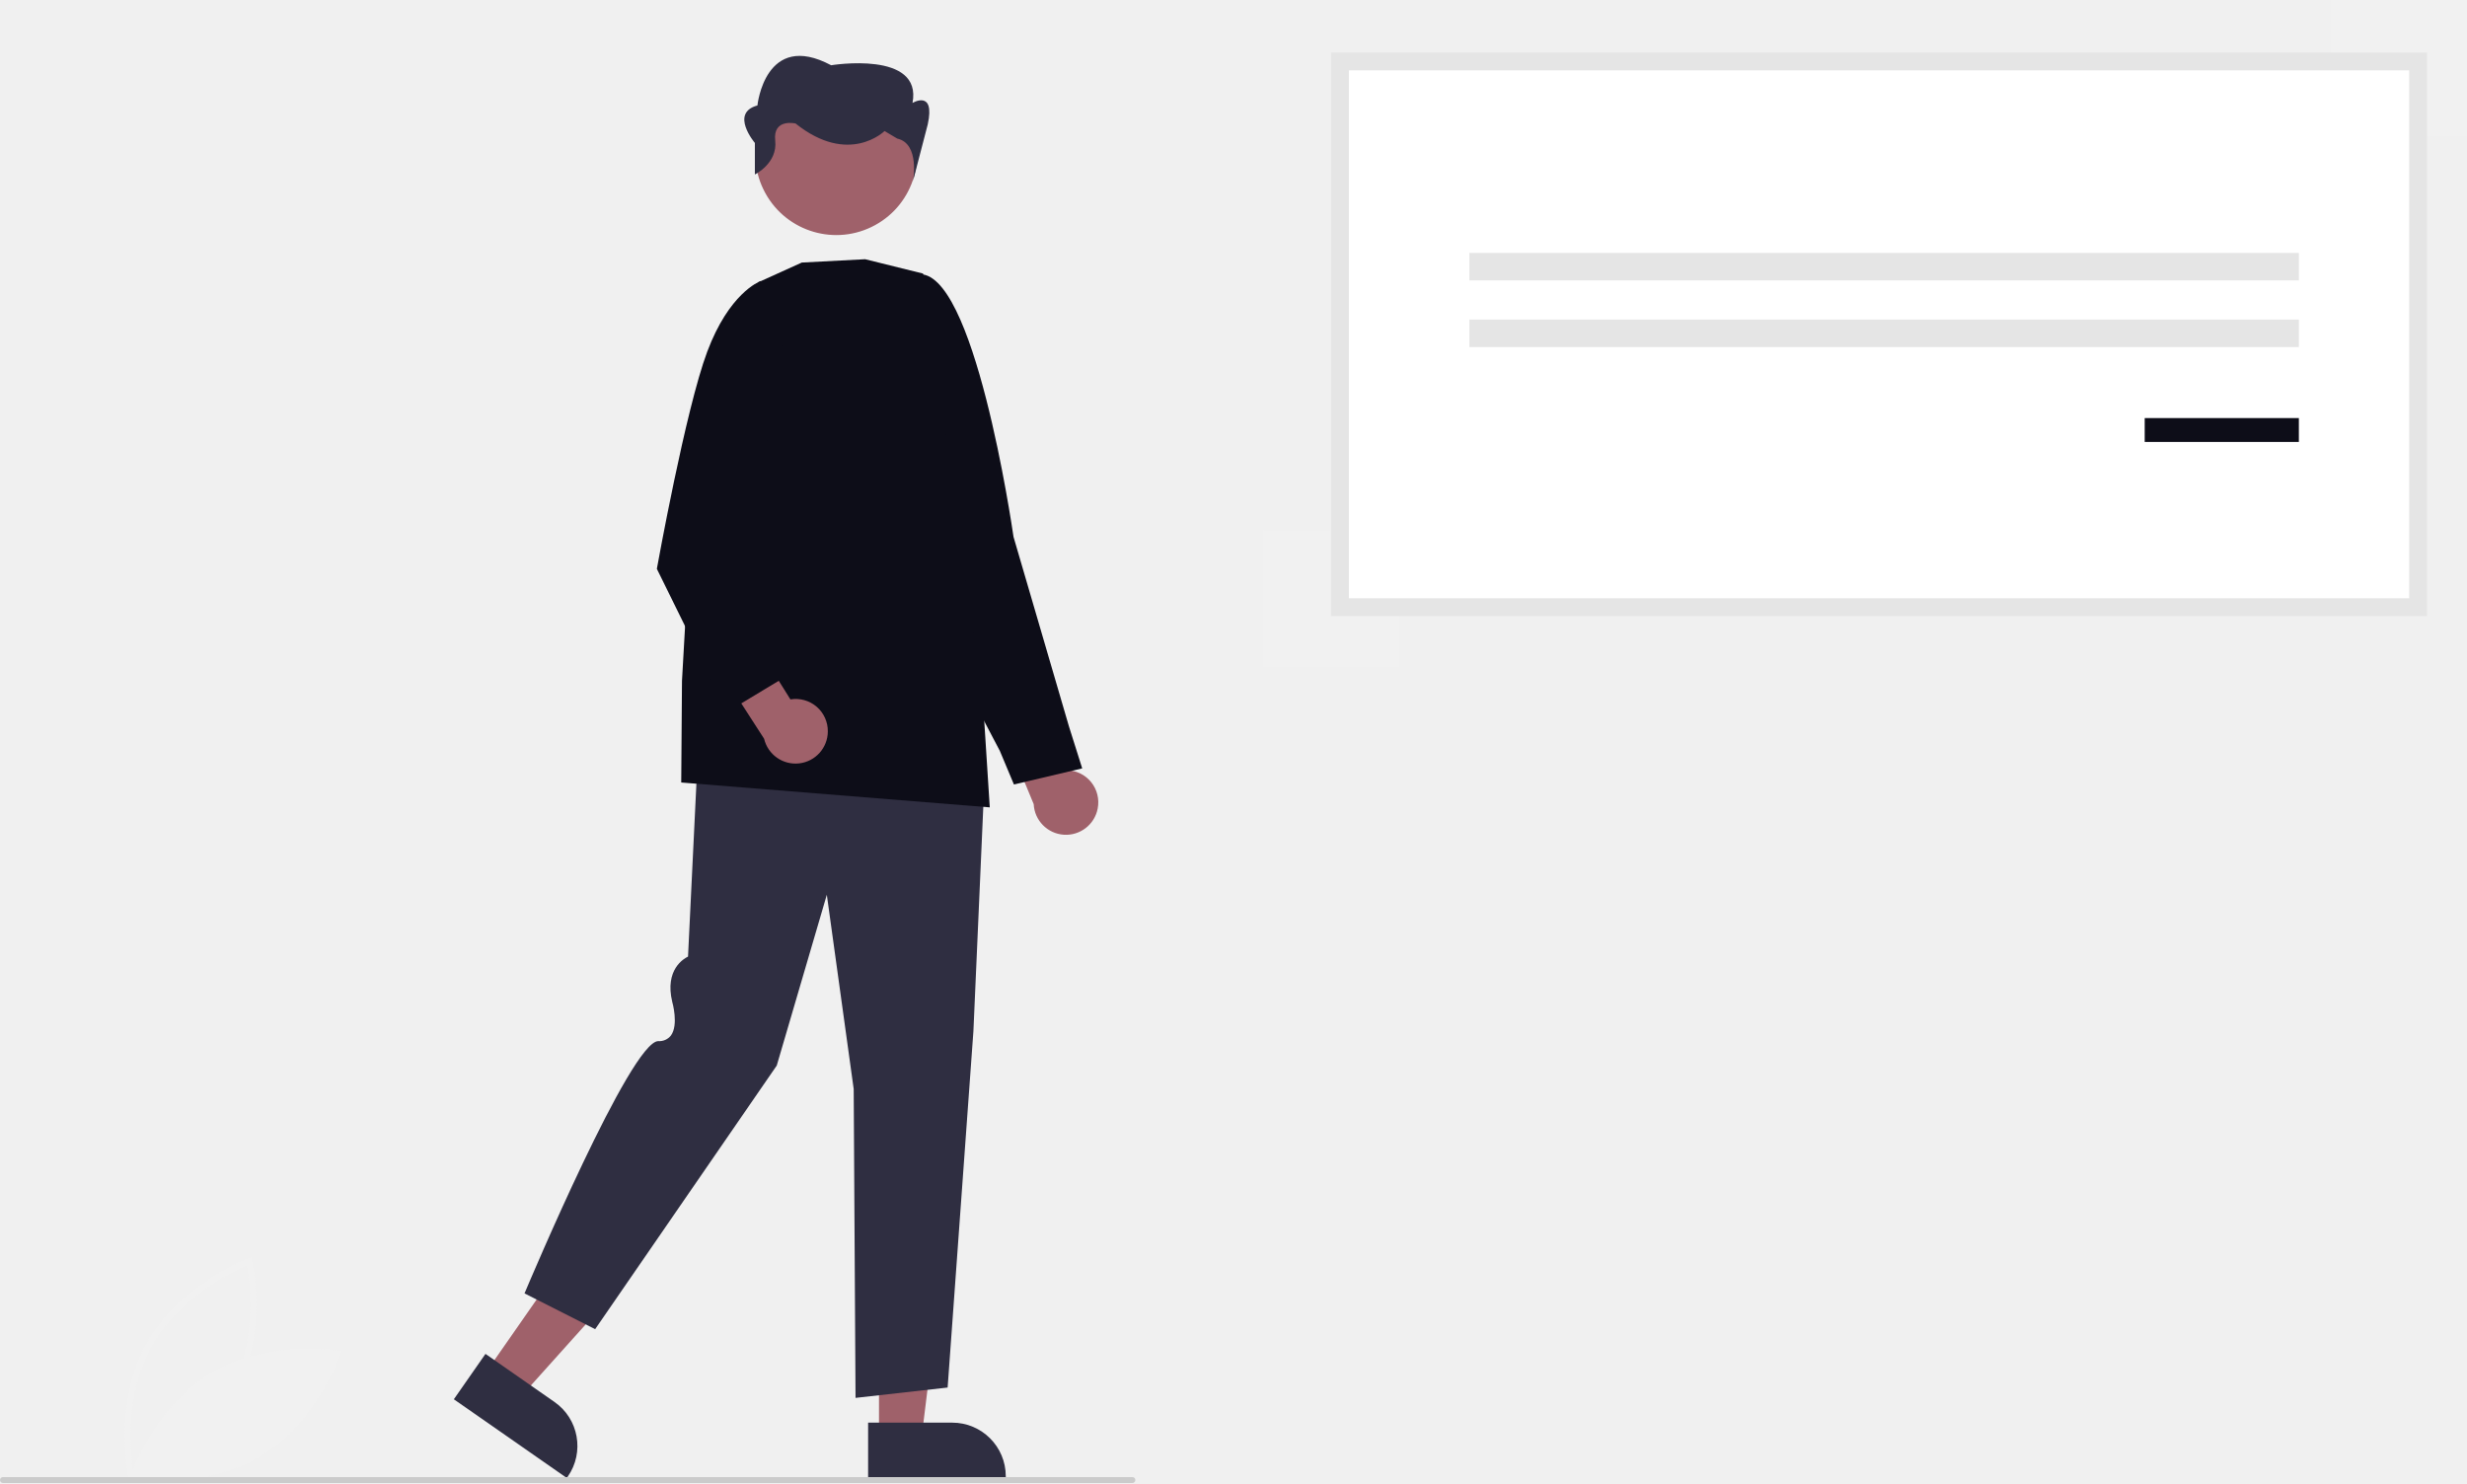
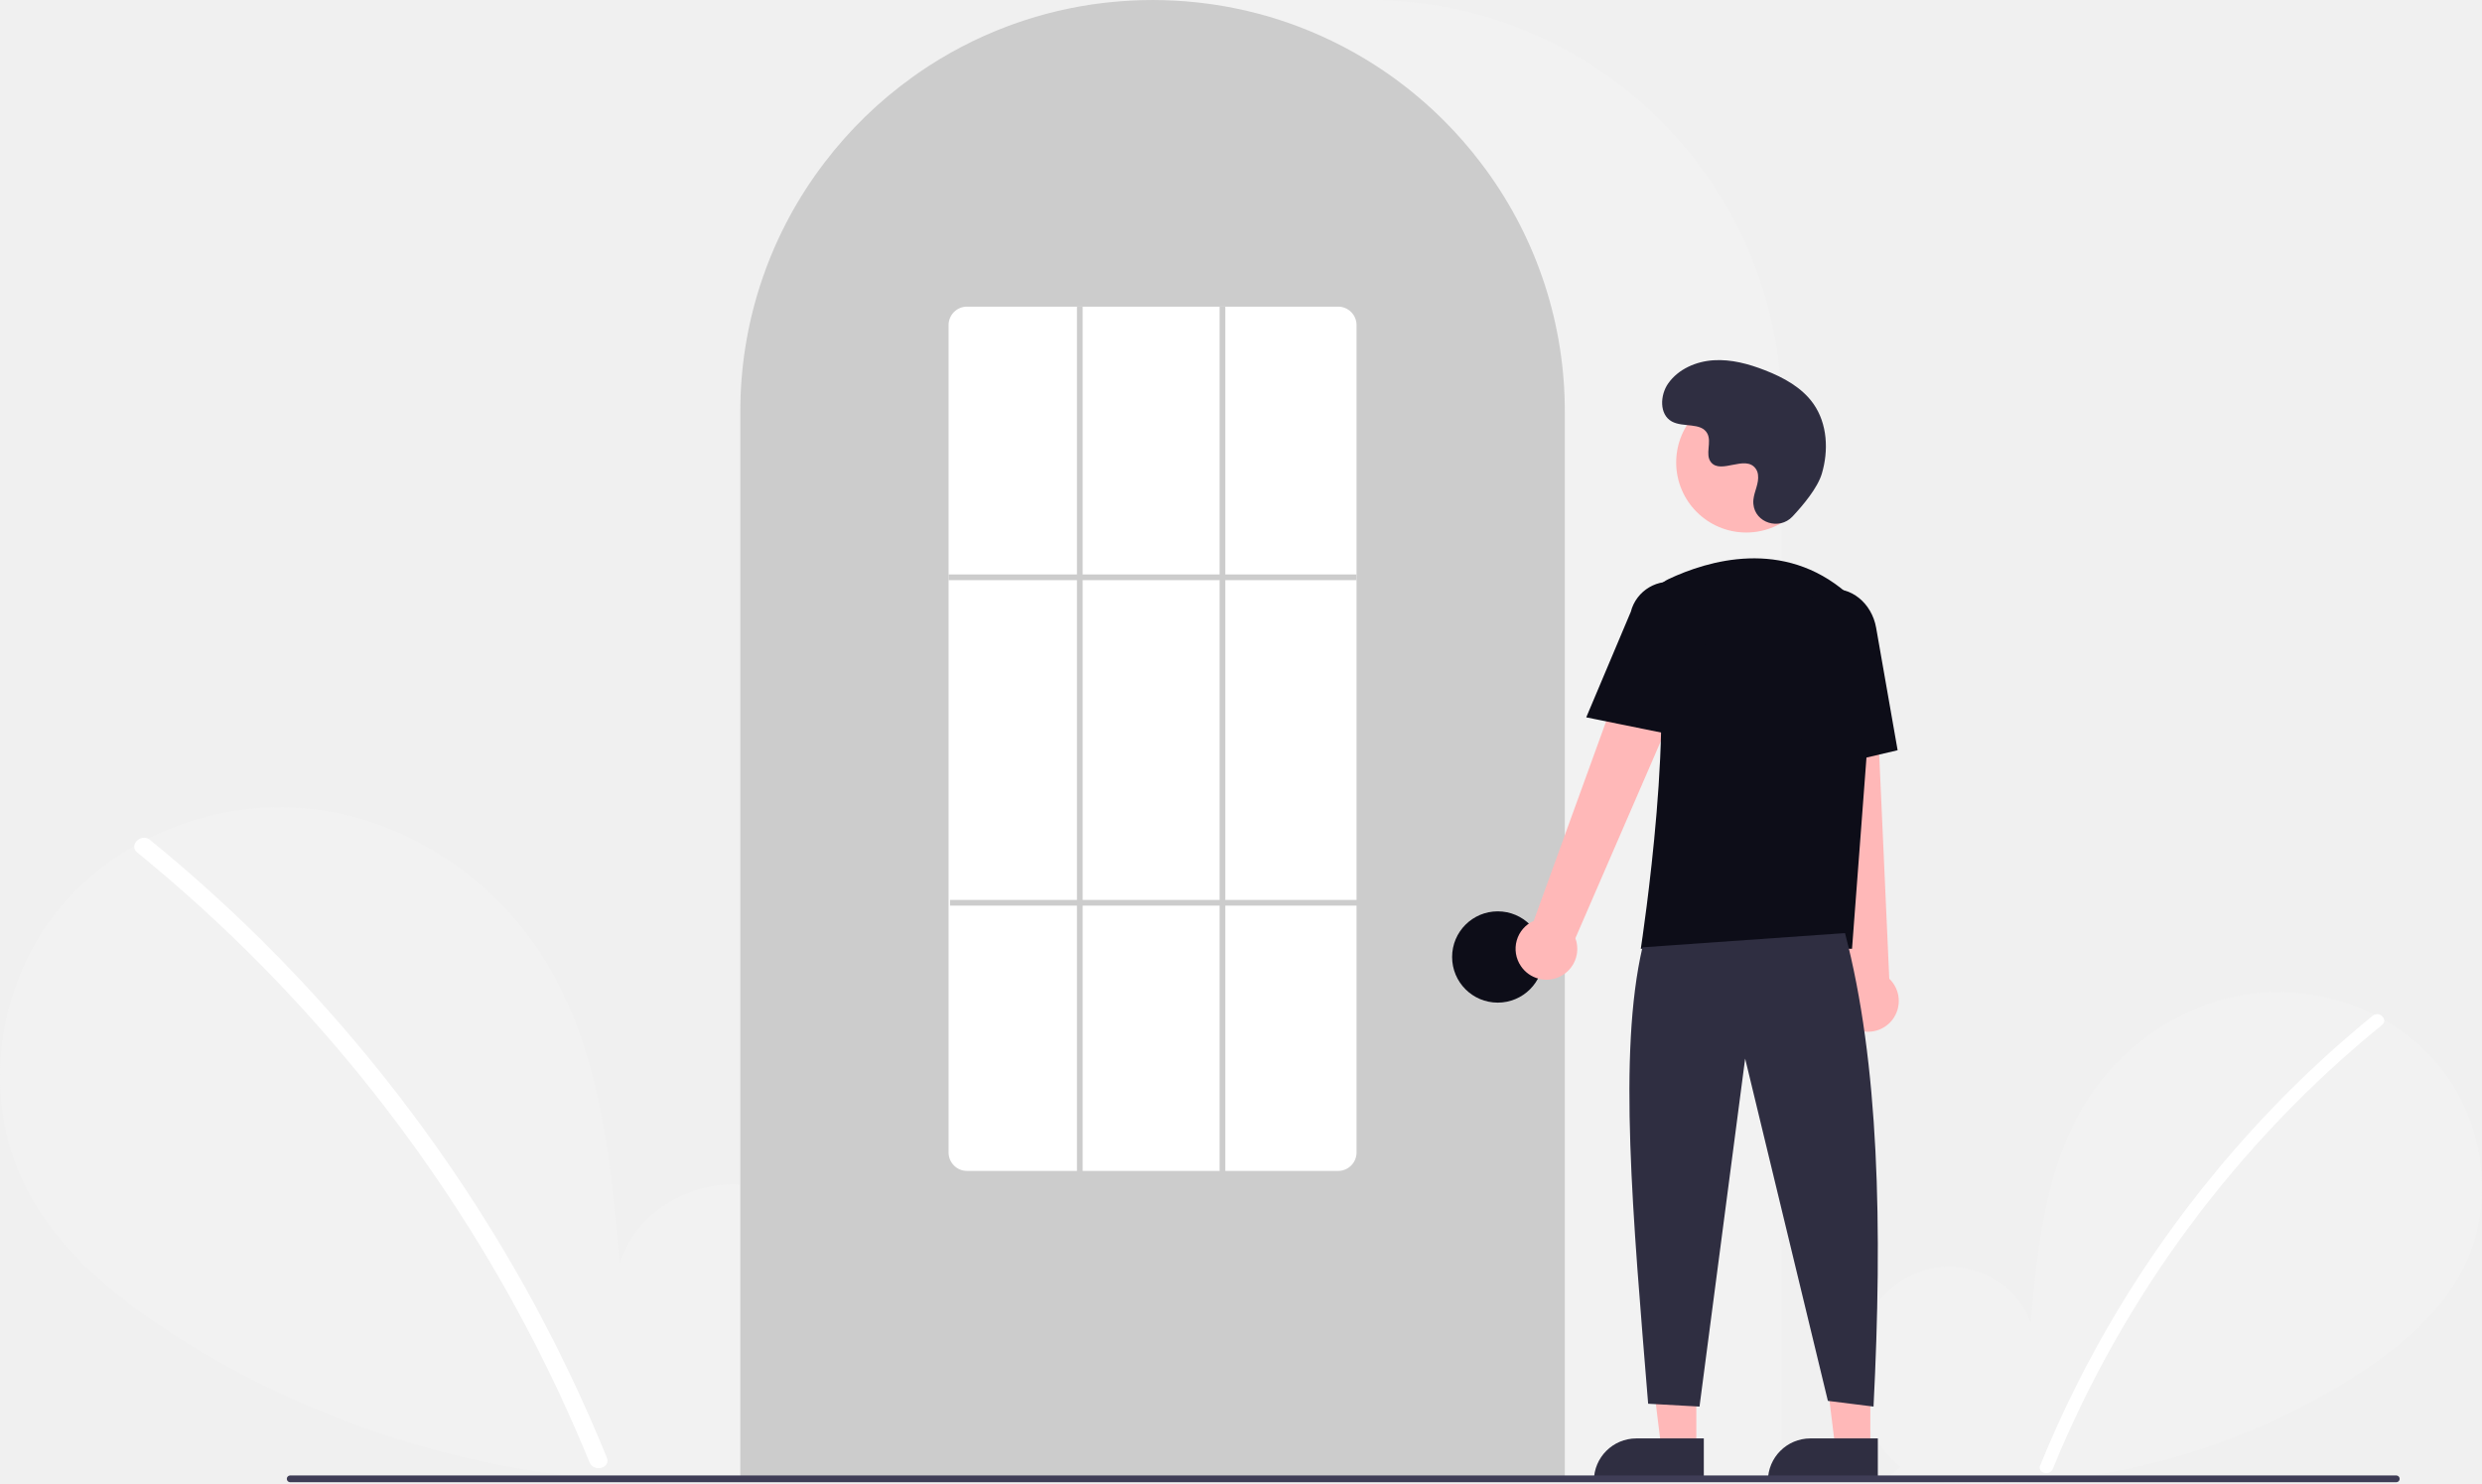
- <svg xmlns="http://www.w3.org/2000/svg" data-name="Layer 1" width="832.206" height="500.356" viewBox="0 0 832.206 500.356">
-   <path d="M227.317,699.06c-.056-.245-5.44-24.798,5.556-45.19,10.996-20.392,34.468-29.385,34.704-29.474l1.073-.402.253,1.118c.056.245,5.44,24.798-5.556,45.19-10.996,20.392-34.468,29.385-34.704,29.474l-1.073.402Zm39.862-72.338c-4.702,2.022-23.258,10.874-32.545,28.097-9.288,17.225-6.486,37.594-5.592,42.631,4.7-2.018,23.249-10.855,32.545-28.097C270.874,652.129,268.072,631.762,267.178,626.722Z" transform="translate(-183.897 -199.8219)" fill="#f1f1f1" />
-   <path d="M254.944,663.149c-19.761,11.889-27.371,35.503-27.371,35.503s24.428,4.339,44.188-7.55,27.371-35.503,27.371-35.503S274.704,651.26,254.944,663.149Z" transform="translate(-183.897 -199.8219)" fill="#f1f1f1" />
-   <path d="M554.193,472.564a10.837,10.837,0,0,0-10.48-12.897l-9.151-23.012-15.341,2.15,13.379,32.317a10.896,10.896,0,0,0,21.592,1.443Z" transform="translate(-183.897 -199.8219)" fill="#9f616a" />
-   <path d="M525.93,464.479l-4.753-11.335-29.621-56.385,1.611-104.332.309-.041c18.954-2.504,31.778,84.829,32.315,88.548l18.716,64.008,4.455,14.108Z" transform="translate(-183.897 -199.8219)" fill="#0d0d18" />
-   <polygon points="296.518 484.658 310.92 484.657 317.771 429.106 296.515 429.107 296.518 484.658" fill="#9f616a" />
-   <path d="M476.741,679.778l28.363-.001h.001a18.076,18.076,0,0,1,18.075,18.075v.587l-46.438.002Z" transform="translate(-183.897 -199.8219)" fill="#2f2e41" />
-   <polygon points="164.095 462.715 175.912 470.949 213.294 429.291 195.854 417.138 164.095 462.715" fill="#9f616a" />
-   <path d="M347.667,656.579l23.271,16.216.001.001a18.076,18.076,0,0,1,4.495,25.164l-.336.482L336.997,671.891Z" transform="translate(-183.897 -199.8219)" fill="#2f2e41" />
-   <path d="M472.5,671.422l-.622-104.21L462.815,501.686,445.92,559.31l-.033.047-61.225,88.885-23.823-12.07.131-.31c1.456-3.463,35.762-84.794,44.983-84.794a4.98,4.98,0,0,0,4.242-1.864c2.706-3.614.502-11.283.48-11.36-2.64-10.946,3.997-14.674,5.319-15.296l3.556-73.397.369.025,96.39,6.761-4.044,91.766-8.699,120.232-.299.034Z" transform="translate(-183.897 -199.8219)" fill="#2f2e41" />
-   <path d="M517.781,472.202l-.417-.034L413.7,463.812l.256-34.3,5.074-89.558.029-.062,20.663-44.859,14.647-6.633,21.37-1.125.052.013,19.503,4.832,20.288,145.639Z" transform="translate(-183.897 -199.8219)" fill="#0d0d18" />
-   <circle cx="465.995" cy="251.83" r="27.294" transform="translate(-247.5841 54.55847) rotate(-28.66324)" fill="#9f616a" />
-   <path d="M438.546,258.681v-10.634s-8.576-10.1.858-12.645c0,0,2.573-25.443,24.87-13.57,0,0,30.873-5.089,27.443,12.721,0,0,7.718-4.65,5.146,7.224L491.887,260.904s2.403-12.634-5.315-14.33l-4.288-2.544s-12.006,11.873-30.016-2.544c0,0-7.718-1.842-6.861,5.791S438.546,258.681,438.546,258.681Z" transform="translate(-183.897 -199.8219)" fill="#2f2e41" />
-   <path d="M463.154,446.587a10.837,10.837,0,0,0-12.624-10.807l-13.132-20.997-14.706,4.868,18.961,29.391a10.896,10.896,0,0,0,21.5-2.456Z" transform="translate(-183.897 -199.8219)" fill="#9f616a" />
-   <path d="M429.236,439.969l-23.758-48.235.021-.117c.096-.534,9.659-53.634,16.973-73.152,7.36-19.641,17.436-23.585,17.861-23.743l.213-.079,9.034,8.665-12.514,83.527,13.489,40.284Z" transform="translate(-183.897 -199.8219)" fill="#0d0d18" />
-   <rect x="786.206" width="46" height="46" fill="#f1f1f1" />
-   <rect x="426.206" y="179" width="46" height="46" fill="#f1f1f1" />
-   <path d="M635.922,404.665H999.597V220.556H635.922Z" transform="translate(-183.897 -199.8219)" fill="#fff" />
-   <path d="M1002.597,407.665H632.922V217.556h369.675Zm-363.675-6h357.675V223.556H638.922Z" transform="translate(-183.897 -199.8219)" fill="#e5e5e5" />
-   <rect x="495.678" y="85.316" width="279.806" height="9.279" fill="#e5e5e5" />
-   <rect x="495.678" y="107.819" width="279.806" height="9.279" fill="#e5e5e5" />
-   <rect x="723.484" y="141.045" width="52" height="8.053" fill="#0d0d18" />
-   <path d="M565.897,700.138h-381a1,1,0,1,1,0-2h381a1,1,0,0,1,0,2Z" transform="translate(-183.897 -199.8219)" fill="#cbcbcb" />
+ <svg xmlns="http://www.w3.org/2000/svg" data-name="Layer 1" width="870" height="520.139" viewBox="0 0 870 520.139">
+   <path d="M831.092,704.187c-11.138-9.412-17.904-24.28-16.13-38.754s12.764-27.78,27.018-30.854,30.504,5.435,34.834,19.359c2.383-26.846,5.129-54.818,19.402-77.68,12.924-20.701,35.309-35.514,59.569-38.164s49.803,7.359,64.933,26.507,18.835,46.985,8.238,68.969c-7.806,16.195-22.188,28.247-37.257,38.052a240.452,240.452,0,0,1-164.454,35.977Z" transform="translate(-165 -189.9307)" fill="#f2f2f2" />
+   <path d="M996.728,546.01a393.414,393.414,0,0,0-54.826,54.442,394.561,394.561,0,0,0-61.752,103.194c-1.112,2.725,3.313,3.911,4.412,1.216A392.342,392.342,0,0,1,999.963,549.245c2.284-1.86-.97-5.08-3.236-3.236Z" transform="translate(-165 -189.9307)" fill="#fff" />
+   <path d="M445.067,701.63c15.299-12.927,24.591-33.348,22.154-53.228s-17.531-38.156-37.11-42.377-41.897,7.464-47.844,26.59c-3.273-36.873-7.044-75.292-26.648-106.693-17.751-28.433-48.497-48.778-81.818-52.418s-68.404,10.107-89.185,36.407-25.869,64.535-11.315,94.729c10.722,22.243,30.475,38.797,51.172,52.264,66.03,42.965,147.939,60.884,225.877,49.415" transform="translate(-165 -189.9307)" fill="#f2f2f2" />
+   <path d="M217.567,484.373a540.355,540.355,0,0,1,75.304,74.777A548.076,548.076,0,0,1,352.257,647.04a545.835,545.835,0,0,1,25.43,53.846c1.527,3.743-4.55,5.372-6.06,1.671a536.36,536.36,0,0,0-49.009-92.727A539.734,539.734,0,0,0,256.889,528.632a538.441,538.441,0,0,0-43.766-39.815c-3.138-2.555,1.332-6.978,4.444-4.444Z" transform="translate(-165 -189.9307)" fill="#fff" />
+   <path d="M789.5,708.931h-365v-374.5c0-79.678,64.822-144.5,144.5-144.5h76c79.677,0,144.5,64.822,144.5,144.5Z" transform="translate(-165 -189.9307)" fill="#f2f2f2" />
+   <path d="M713.5,708.931h-289v-374.5a143.382,143.382,0,0,1,27.596-84.944c.664-.905,1.326-1.798,2.009-2.681a144.466,144.466,0,0,1,30.754-29.851c.66-.48,1.322-.952,1.994-1.423a144.16,144.16,0,0,1,31.472-16.459c.661-.25,1.334-.501,2.007-.742a144.02,144.02,0,0,1,31.108-7.336c.658-.09,1.333-.16,2.008-.23a146.288,146.288,0,0,1,31.105,0c.673.07,1.349.141,2.014.231a143.995,143.995,0,0,1,31.1,7.335c.673.241,1.346.492,2.009.743a143.799,143.799,0,0,1,31.106,16.216c.672.461,1.344.933,2.006,1.405a145.987,145.987,0,0,1,18.384,15.564,144.305,144.305,0,0,1,12.724,14.551c.681.88,1.343,1.773,2.005,2.677A143.382,143.382,0,0,1,713.5,334.431Z" transform="translate(-165 -189.9307)" fill="#ccc" />
+   <circle cx="525" cy="335.5" r="16" fill="#0d0d18" />
+   <polygon points="594.599 507.783 582.339 507.783 576.506 460.495 594.601 460.496 594.599 507.783" fill="#ffb8b8" />
+   <path d="M573.582,504.28h23.644a0,0,0,0,1,0,0v14.887a0,0,0,0,1,0,0H558.695a0,0,0,0,1,0,0v0a14.887,14.887,0,0,1,14.887-14.887Z" fill="#2f2e41" />
+   <polygon points="655.599 507.783 643.339 507.783 637.506 460.495 655.601 460.496 655.599 507.783" fill="#ffb8b8" />
+   <path d="M634.582,504.28h23.644a0,0,0,0,1,0,0v14.887a0,0,0,0,1,0,0H619.695a0,0,0,0,1,0,0v0a14.887,14.887,0,0,1,14.887-14.887Z" fill="#2f2e41" />
+   <path d="M698.098,528.6a10.743,10.743,0,0,1,4.511-15.843l41.676-114.867L764.791,409.082,717.206,518.853a10.801,10.801,0,0,1-19.109,9.748Z" transform="translate(-165 -189.9307)" fill="#ffb8b8" />
+   <path d="M814.336,550.184a10.743,10.743,0,0,1-2.893-16.217L798.533,412.458l23.338,1.066L827.236,533.045a10.801,10.801,0,0,1-12.9,17.139Z" transform="translate(-165 -189.9307)" fill="#ffb8b8" />
+   <circle cx="612.106" cy="162.123" r="24.561" fill="#ffb8b8" />
+   <path d="M814.18,522.549H740.133l.089-.576c.133-.861,13.197-86.439,3.562-114.436a11.813,11.813,0,0,1,6.069-14.584h0c13.772-6.485,40.208-14.471,62.52,4.909a28.234,28.234,0,0,1,9.459,23.396Z" transform="translate(-165 -189.9307)" fill="#0d0d18" />
+   <path d="M754.354,448.181,721.018,441.418l15.626-37.03a13.997,13.997,0,0,1,27.106,6.998Z" transform="translate(-165 -189.9307)" fill="#0d0d18" />
+   <path d="M797.05,460.739l-2.004-45.941c-1.52-8.636,3.424-16.8,11.027-18.135,7.605-1.33,15.032,4.66,16.558,13.36l7.533,42.928Z" transform="translate(-165 -189.9307)" fill="#0d0d18" />
+   <path d="M811.716,517.049c11.915,45.377,13.214,103.069,10,166l-16-2-29-120-16,122-18-1c-5.377-66.03-10.613-122.715-2-160Z" transform="translate(-165 -189.9307)" fill="#2f2e41" />
+   <path d="M793.289,371.035c-4.582,4.881-13.091,2.261-13.688-4.407a8.055,8.055,0,0,1,.01-1.556c.308-2.954,2.015-5.635,1.606-8.754a4.59,4.59,0,0,0-.84-2.149c-3.651-4.889-12.222,2.187-15.668-2.239-2.113-2.714.371-6.987-1.251-10.021-2.14-4.004-8.479-2.029-12.454-4.221-4.423-2.439-4.158-9.225-1.247-13.353,3.551-5.034,9.776-7.72,15.923-8.107s12.253,1.275,17.992,3.511c6.521,2.541,12.988,6.054,17.001,11.788,4.88,6.973,5.35,16.348,2.909,24.502C802.098,360.99,797.031,367.049,793.289,371.035Z" transform="translate(-165 -189.9307)" fill="#2f2e41" />
+   <path d="M1004.982,709.574h-738.294a1.191,1.191,0,0,1,0-2.381h738.294a1.191,1.191,0,0,1,0,2.381Z" transform="translate(-165 -189.9307)" fill="#3f3d56" />
+   <path d="M634,600.431H504a6.465,6.465,0,0,1-6.5-6.415V303.846a6.465,6.465,0,0,1,6.5-6.415H634a6.465,6.465,0,0,1,6.5,6.415V594.015A6.465,6.465,0,0,1,634,600.431Z" transform="translate(-165 -189.9307)" fill="#fff" />
+   <rect x="332.5" y="201.39" width="143" height="2" fill="#ccc" />
+   <rect x="333" y="315.5" width="143" height="2" fill="#ccc" />
+   <rect x="377.5" y="107.5" width="2" height="304" fill="#ccc" />
+   <rect x="427.5" y="107.5" width="2" height="304" fill="#ccc" />
</svg>
